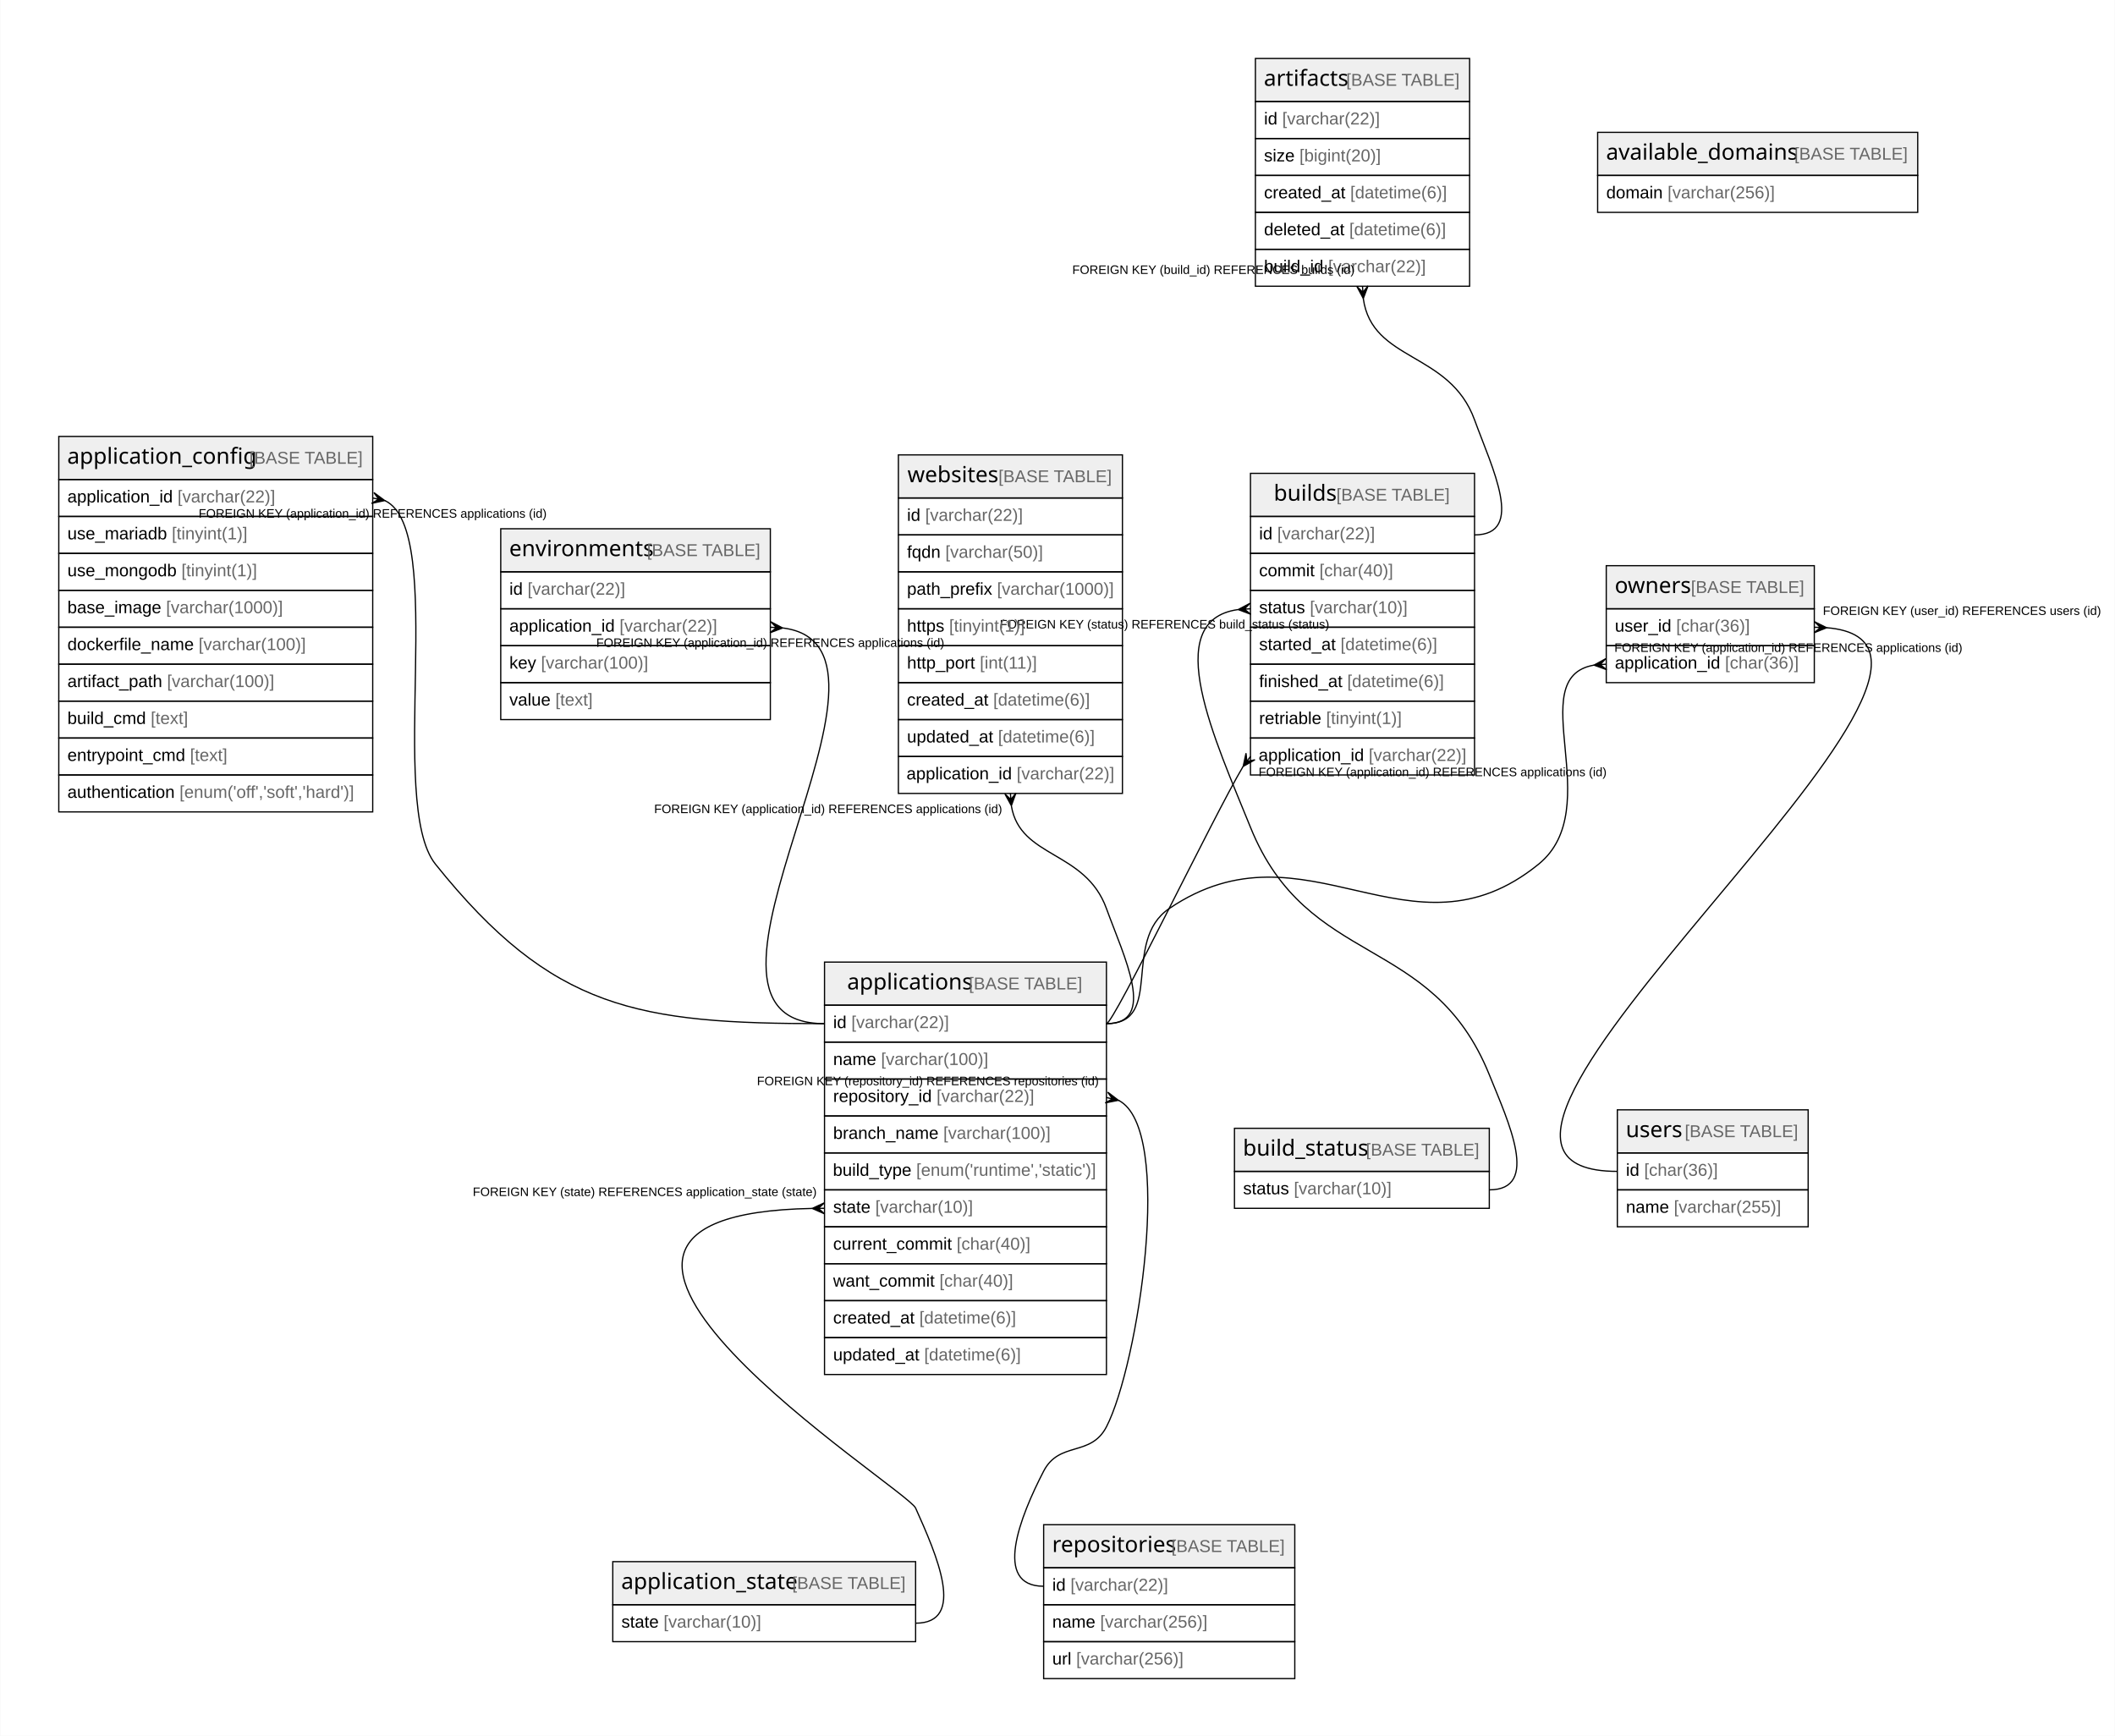
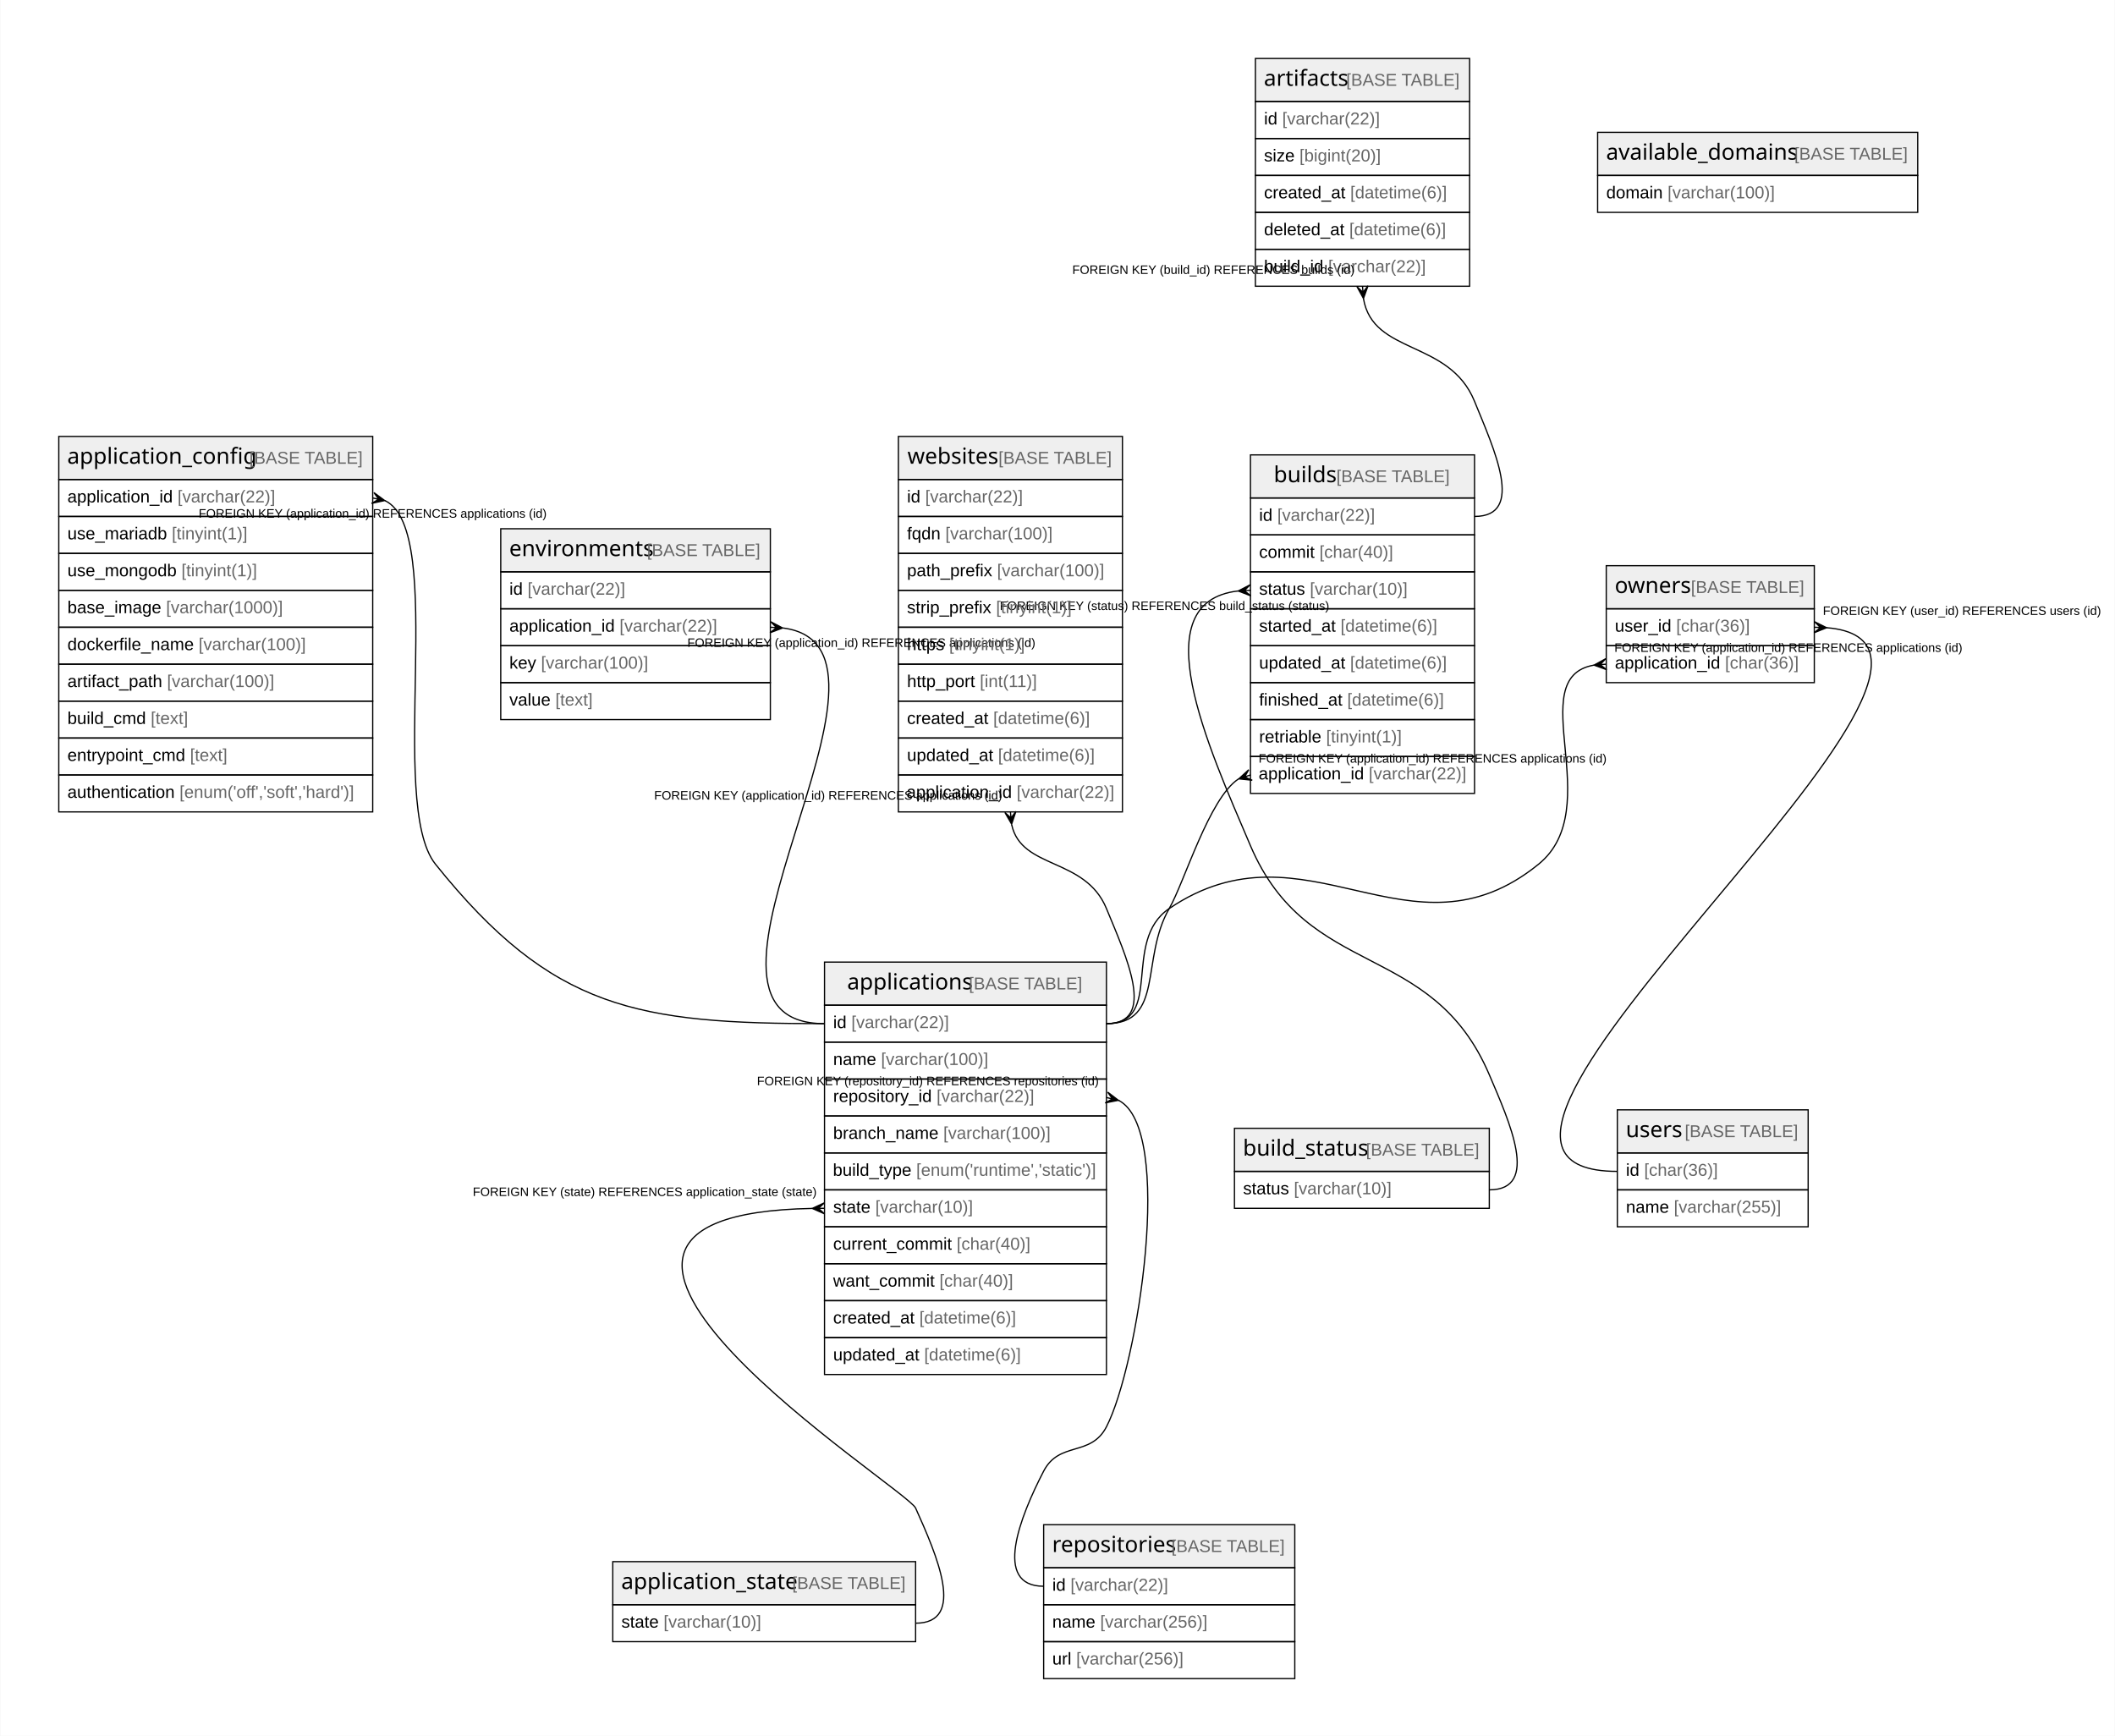
<svg xmlns="http://www.w3.org/2000/svg" width="1718pt" height="1410pt" viewBox="0.00 0.00 1717.50 1410.00">
  <g id="graph0" class="graph" transform="scale(1 1) rotate(0) translate(4 1406)">
    <polygon fill="#ffffff" stroke="transparent" points="-4,4 -4,-1406 1713.5,-1406 1713.5,4 -4,4" />
    <g id="node1" class="node">
      <polygon fill="#efefef" stroke="transparent" points="665.5,-589.5 665.5,-624.5 894.5,-624.5 894.5,-589.5 665.5,-589.5" />
      <polygon fill="none" stroke="#000000" points="665.5,-589.5 665.5,-624.5 894.5,-624.5 894.5,-589.5 665.5,-589.5" />
      <text text-anchor="start" x="683.862" y="-602.3" font-family="Arial Bold" font-size="18.00" fill="#000000">applications</text>
      <text text-anchor="start" x="778.884" y="-602.3" font-family="Arial" font-size="14.00" fill="#000000"> </text>
      <text text-anchor="start" x="782.775" y="-602.3" font-family="Arial" font-size="14.00" fill="#666666">[BASE TABLE]</text>
      <polygon fill="none" stroke="#000000" points="665.5,-559.5 665.5,-589.5 894.5,-589.5 894.5,-559.5 665.5,-559.5" />
      <text text-anchor="start" x="672.5" y="-570.9" font-family="Arial" font-size="14.00" fill="#000000">id </text>
      <text text-anchor="start" x="687.28" y="-570.9" font-family="Arial" font-size="14.00" fill="#666666">[varchar(22)]</text>
      <polygon fill="none" stroke="#000000" points="665.5,-529.5 665.5,-559.5 894.5,-559.5 894.5,-529.5 665.5,-529.5" />
      <text text-anchor="start" x="672.5" y="-540.9" font-family="Arial" font-size="14.00" fill="#000000">name </text>
      <text text-anchor="start" x="711.399" y="-540.9" font-family="Arial" font-size="14.00" fill="#666666">[varchar(100)]</text>
      <polygon fill="none" stroke="#000000" points="665.5,-499.5 665.5,-529.5 894.5,-529.5 894.5,-499.5 665.5,-499.5" />
      <text text-anchor="start" x="672.5" y="-510.9" font-family="Arial" font-size="14.00" fill="#000000">repository_id </text>
      <text text-anchor="start" x="756.511" y="-510.9" font-family="Arial" font-size="14.00" fill="#666666">[varchar(22)]</text>
      <polygon fill="none" stroke="#000000" points="665.5,-469.5 665.5,-499.5 894.5,-499.5 894.5,-469.5 665.5,-469.5" />
      <text text-anchor="start" x="672.5" y="-480.9" font-family="Arial" font-size="14.00" fill="#000000">branch_name </text>
      <text text-anchor="start" x="761.973" y="-480.9" font-family="Arial" font-size="14.00" fill="#666666">[varchar(100)]</text>
      <polygon fill="none" stroke="#000000" points="665.5,-439.5 665.5,-469.5 894.5,-469.5 894.5,-439.5 665.5,-439.5" />
      <text text-anchor="start" x="672.301" y="-450.9" font-family="Arial" font-size="14.00" fill="#000000">build_type </text>
      <text text-anchor="start" x="739.991" y="-450.9" font-family="Arial" font-size="14.00" fill="#666666">[enum('runtime','static')]</text>
      <polygon fill="none" stroke="#000000" points="665.5,-409.5 665.5,-439.5 894.5,-439.5 894.5,-409.5 665.5,-409.5" />
      <text text-anchor="start" x="672.5" y="-420.9" font-family="Arial" font-size="14.00" fill="#000000">state </text>
      <text text-anchor="start" x="706.737" y="-420.9" font-family="Arial" font-size="14.00" fill="#666666">[varchar(10)]</text>
      <polygon fill="none" stroke="#000000" points="665.5,-379.5 665.5,-409.5 894.5,-409.5 894.5,-379.5 665.5,-379.5" />
      <text text-anchor="start" x="672.5" y="-390.9" font-family="Arial" font-size="14.00" fill="#000000">current_commit </text>
      <text text-anchor="start" x="772.834" y="-390.9" font-family="Arial" font-size="14.00" fill="#666666">[char(40)]</text>
      <polygon fill="none" stroke="#000000" points="665.5,-349.5 665.5,-379.5 894.5,-379.5 894.5,-349.5 665.5,-349.5" />
      <text text-anchor="start" x="672.5" y="-360.9" font-family="Arial" font-size="14.00" fill="#000000">want_commit </text>
      <text text-anchor="start" x="758.837" y="-360.9" font-family="Arial" font-size="14.00" fill="#666666">[char(40)]</text>
      <polygon fill="none" stroke="#000000" points="665.5,-319.5 665.5,-349.5 894.5,-349.5 894.5,-319.5 665.5,-319.5" />
      <text text-anchor="start" x="672.5" y="-330.9" font-family="Arial" font-size="14.00" fill="#000000">created_at </text>
      <text text-anchor="start" x="742.528" y="-330.9" font-family="Arial" font-size="14.00" fill="#666666">[datetime(6)]</text>
      <polygon fill="none" stroke="#000000" points="665.5,-289.5 665.5,-319.5 894.5,-319.5 894.5,-289.5 665.5,-289.5" />
      <text text-anchor="start" x="672.5" y="-300.9" font-family="Arial" font-size="14.00" fill="#000000">updated_at </text>
      <text text-anchor="start" x="746.433" y="-300.9" font-family="Arial" font-size="14.00" fill="#666666">[datetime(6)]</text>
    </g>
    <g id="node3" class="node">
      <polygon fill="#efefef" stroke="transparent" points="493.5,-102.5 493.5,-137.5 739.5,-137.5 739.5,-102.5 493.5,-102.5" />
      <polygon fill="none" stroke="#000000" points="493.5,-102.5 493.5,-137.5 739.5,-137.5 739.5,-102.5 493.5,-102.5" />
      <text text-anchor="start" x="500.351" y="-115.3" font-family="Arial Bold" font-size="18.00" fill="#000000">application_state</text>
      <text text-anchor="start" x="635.396" y="-115.3" font-family="Arial" font-size="14.00" fill="#000000"> </text>
      <text text-anchor="start" x="639.286" y="-115.3" font-family="Arial" font-size="14.00" fill="#666666">[BASE TABLE]</text>
      <polygon fill="none" stroke="#000000" points="493.5,-72.5 493.5,-102.5 739.5,-102.5 739.5,-72.5 493.5,-72.5" />
      <text text-anchor="start" x="500.5" y="-83.9" font-family="Arial" font-size="14.00" fill="#000000">state </text>
      <text text-anchor="start" x="534.737" y="-83.9" font-family="Arial" font-size="14.00" fill="#666666">[varchar(10)]</text>
    </g>
    <g id="edge2" class="edge">
      <path fill="none" stroke="#000000" d="M655.394,-424.407C378.829,-419.204 732.274,-197.126 739.5,-181 756.492,-143.077 781.056,-87.5 739.5,-87.5" />
      <polygon fill="#000000" stroke="#000000" points="655.5,-424.408 665.459,-429 660.5,-424.454 665.5,-424.5 665.5,-424.5 665.5,-424.5 660.5,-424.454 665.541,-420 655.5,-424.408 655.5,-424.408" />
      <text text-anchor="start" x="379.761" y="-434.5" font-family="Arial" font-size="10.00" fill="#000000">FOREIGN KEY (state) REFERENCES application_state (state)</text>
    </g>
    <g id="node10" class="node">
      <polygon fill="#efefef" stroke="transparent" points="843.5,-132.5 843.5,-167.5 1047.5,-167.5 1047.5,-132.5 843.5,-132.5" />
      <polygon fill="none" stroke="#000000" points="843.5,-132.5 843.5,-167.5 1047.5,-167.5 1047.5,-132.5 843.5,-132.5" />
      <text text-anchor="start" x="850.37" y="-145.3" font-family="Arial Bold" font-size="18.00" fill="#000000">repositories</text>
      <text text-anchor="start" x="943.376" y="-145.3" font-family="Arial" font-size="14.00" fill="#000000"> </text>
      <text text-anchor="start" x="947.267" y="-145.3" font-family="Arial" font-size="14.00" fill="#666666">[BASE TABLE]</text>
      <polygon fill="none" stroke="#000000" points="843.5,-102.5 843.5,-132.5 1047.5,-132.5 1047.5,-102.5 843.5,-102.5" />
      <text text-anchor="start" x="850.5" y="-113.9" font-family="Arial" font-size="14.00" fill="#000000">id </text>
      <text text-anchor="start" x="865.28" y="-113.9" font-family="Arial" font-size="14.00" fill="#666666">[varchar(22)]</text>
      <polygon fill="none" stroke="#000000" points="843.5,-72.5 843.5,-102.5 1047.5,-102.5 1047.5,-72.5 843.5,-72.5" />
      <text text-anchor="start" x="850.5" y="-83.9" font-family="Arial" font-size="14.00" fill="#000000">name </text>
      <text text-anchor="start" x="889.399" y="-83.9" font-family="Arial" font-size="14.00" fill="#666666">[varchar(256)]</text>
      <polygon fill="none" stroke="#000000" points="843.5,-42.5 843.5,-72.5 1047.5,-72.5 1047.5,-42.5 843.5,-42.5" />
      <text text-anchor="start" x="850.5" y="-53.9" font-family="Arial" font-size="14.00" fill="#000000">url </text>
      <text text-anchor="start" x="869.94" y="-53.9" font-family="Arial" font-size="14.00" fill="#666666">[varchar(256)]</text>
    </g>
    <g id="edge1" class="edge">
      <path fill="none" stroke="#000000" d="M904.312,-512.222C950.075,-489.092 920.192,-296.584 894.5,-247 881.736,-222.366 856.264,-235.634 843.5,-211 824.382,-174.103 801.944,-117.5 843.5,-117.5" />
      <polygon fill="#000000" stroke="#000000" points="904.241,-512.239 893.482,-510.117 899.37,-513.369 894.5,-514.5 894.5,-514.5 894.5,-514.5 899.37,-513.369 895.518,-518.883 904.241,-512.239 904.241,-512.239" />
      <text text-anchor="start" x="610.611" y="-524.5" font-family="Arial" font-size="10.00" fill="#000000">FOREIGN KEY (repository_id) REFERENCES repositories (id)</text>
    </g>
    <g id="node2" class="node">
      <polygon fill="#efefef" stroke="transparent" points="43.5,-1016.5 43.5,-1051.5 298.5,-1051.5 298.5,-1016.5 43.5,-1016.5" />
      <polygon fill="none" stroke="#000000" points="43.5,-1016.5 43.5,-1051.5 298.5,-1051.5 298.5,-1016.5 43.5,-1016.5" />
      <text text-anchor="start" x="50.352" y="-1029.3" font-family="Arial Bold" font-size="18.00" fill="#000000">application_config</text>
      <text text-anchor="start" x="194.395" y="-1029.3" font-family="Arial" font-size="14.00" fill="#000000"> </text>
      <text text-anchor="start" x="198.285" y="-1029.3" font-family="Arial" font-size="14.00" fill="#666666">[BASE TABLE]</text>
      <polygon fill="none" stroke="#000000" points="43.5,-986.5 43.5,-1016.5 298.5,-1016.5 298.5,-986.5 43.5,-986.5" />
      <text text-anchor="start" x="50.5" y="-997.9" font-family="Arial" font-size="14.00" fill="#000000">application_id </text>
      <text text-anchor="start" x="139.968" y="-997.9" font-family="Arial" font-size="14.00" fill="#666666">[varchar(22)]</text>
      <polygon fill="none" stroke="#000000" points="43.5,-956.5 43.5,-986.5 298.5,-986.5 298.5,-956.5 43.5,-956.5" />
      <text text-anchor="start" x="50.5" y="-967.9" font-family="Arial" font-size="14.00" fill="#000000">use_mariadb </text>
      <text text-anchor="start" x="135.297" y="-967.9" font-family="Arial" font-size="14.00" fill="#666666">[tinyint(1)]</text>
      <polygon fill="none" stroke="#000000" points="43.5,-926.5 43.5,-956.5 298.5,-956.5 298.5,-926.5 43.5,-926.5" />
      <text text-anchor="start" x="50.5" y="-937.9" font-family="Arial" font-size="14.00" fill="#000000">use_mongodb </text>
      <text text-anchor="start" x="143.095" y="-937.9" font-family="Arial" font-size="14.00" fill="#666666">[tinyint(1)]</text>
      <polygon fill="none" stroke="#000000" points="43.5,-896.5 43.5,-926.5 298.5,-926.5 298.5,-896.5 43.5,-896.5" />
      <text text-anchor="start" x="50.5" y="-907.9" font-family="Arial" font-size="14.00" fill="#000000">base_image </text>
      <text text-anchor="start" x="130.636" y="-907.9" font-family="Arial" font-size="14.00" fill="#666666">[varchar(1000)]</text>
      <polygon fill="none" stroke="#000000" points="43.5,-866.5 43.5,-896.5 298.5,-896.5 298.5,-866.5 43.5,-866.5" />
      <text text-anchor="start" x="50.5" y="-877.9" font-family="Arial" font-size="14.00" fill="#000000">dockerfile_name </text>
      <text text-anchor="start" x="157.076" y="-877.9" font-family="Arial" font-size="14.00" fill="#666666">[varchar(100)]</text>
      <polygon fill="none" stroke="#000000" points="43.5,-836.5 43.5,-866.5 298.5,-866.5 298.5,-836.5 43.5,-836.5" />
      <text text-anchor="start" x="50.5" y="-847.9" font-family="Arial" font-size="14.00" fill="#000000">artifact_path </text>
      <text text-anchor="start" x="131.416" y="-847.9" font-family="Arial" font-size="14.00" fill="#666666">[varchar(100)]</text>
      <polygon fill="none" stroke="#000000" points="43.5,-806.5 43.5,-836.5 298.5,-836.5 298.5,-806.5 43.5,-806.5" />
      <text text-anchor="start" x="50.5" y="-817.9" font-family="Arial" font-size="14.00" fill="#000000">build_cmd </text>
      <text text-anchor="start" x="118.177" y="-817.9" font-family="Arial" font-size="14.00" fill="#666666">[text]</text>
      <polygon fill="none" stroke="#000000" points="43.5,-776.5 43.5,-806.5 298.5,-806.5 298.5,-776.5 43.5,-776.5" />
      <text text-anchor="start" x="50.5" y="-787.9" font-family="Arial" font-size="14.00" fill="#000000">entrypoint_cmd </text>
      <text text-anchor="start" x="150.078" y="-787.9" font-family="Arial" font-size="14.00" fill="#666666">[text]</text>
      <polygon fill="none" stroke="#000000" points="43.5,-746.5 43.5,-776.5 298.5,-776.5 298.5,-746.5 43.5,-746.5" />
      <text text-anchor="start" x="50.5" y="-757.9" font-family="Arial" font-size="14.00" fill="#000000">authentication </text>
      <text text-anchor="start" x="141.536" y="-757.9" font-family="Arial" font-size="14.00" fill="#666666">[enum('off','soft','hard')]</text>
    </g>
    <g id="edge3" class="edge">
      <path fill="none" stroke="#000000" d="M308.419,-999.372C359.527,-975.261 309.836,-753.47 349.5,-704 444.444,-585.582 513.72,-574.5 665.5,-574.5" />
      <polygon fill="#000000" stroke="#000000" points="308.277,-999.402 297.556,-997.1 303.389,-1000.451 298.5,-1001.5 298.5,-1001.5 298.5,-1001.5 303.389,-1000.451 299.444,-1005.9 308.277,-999.402 308.277,-999.402" />
      <text text-anchor="start" x="157.102" y="-985.5" font-family="Arial" font-size="10.00" fill="#000000">FOREIGN KEY (application_id) REFERENCES applications (id)</text>
    </g>
    <g id="node4" class="node">
      <polygon fill="#efefef" stroke="transparent" points="1015.5,-1323.5 1015.5,-1358.5 1189.5,-1358.5 1189.5,-1323.5 1015.5,-1323.5" />
      <polygon fill="none" stroke="#000000" points="1015.5,-1323.5 1015.5,-1358.5 1189.5,-1358.5 1189.5,-1323.5 1015.5,-1323.5" />
      <text text-anchor="start" x="1022.37" y="-1336.3" font-family="Arial Bold" font-size="18.00" fill="#000000">artifacts</text>
      <text text-anchor="start" x="1085.376" y="-1336.3" font-family="Arial" font-size="14.00" fill="#000000"> </text>
      <text text-anchor="start" x="1089.266" y="-1336.3" font-family="Arial" font-size="14.00" fill="#666666">[BASE TABLE]</text>
      <polygon fill="none" stroke="#000000" points="1015.5,-1293.5 1015.5,-1323.5 1189.5,-1323.5 1189.5,-1293.5 1015.5,-1293.5" />
      <text text-anchor="start" x="1022.5" y="-1304.9" font-family="Arial" font-size="14.00" fill="#000000">id </text>
      <text text-anchor="start" x="1037.28" y="-1304.9" font-family="Arial" font-size="14.00" fill="#666666">[varchar(22)]</text>
      <polygon fill="none" stroke="#000000" points="1015.5,-1263.5 1015.5,-1293.5 1189.5,-1293.5 1189.5,-1263.5 1015.5,-1263.5" />
      <text text-anchor="start" x="1022.5" y="-1274.9" font-family="Arial" font-size="14.00" fill="#000000">size </text>
      <text text-anchor="start" x="1051.28" y="-1274.9" font-family="Arial" font-size="14.00" fill="#666666">[bigint(20)]</text>
      <polygon fill="none" stroke="#000000" points="1015.5,-1233.5 1015.5,-1263.5 1189.5,-1263.5 1189.5,-1233.5 1015.5,-1233.5" />
      <text text-anchor="start" x="1022.5" y="-1244.9" font-family="Arial" font-size="14.00" fill="#000000">created_at </text>
      <text text-anchor="start" x="1092.528" y="-1244.9" font-family="Arial" font-size="14.00" fill="#666666">[datetime(6)]</text>
      <polygon fill="none" stroke="#000000" points="1015.5,-1203.5 1015.5,-1233.5 1189.5,-1233.5 1189.5,-1203.5 1015.5,-1203.5" />
      <text text-anchor="start" x="1022.5" y="-1214.9" font-family="Arial" font-size="14.00" fill="#000000">deleted_at </text>
      <text text-anchor="start" x="1091.757" y="-1214.9" font-family="Arial" font-size="14.00" fill="#666666">[datetime(6)]</text>
      <polygon fill="none" stroke="#000000" points="1015.5,-1173.5 1015.5,-1203.5 1189.5,-1203.5 1189.5,-1173.5 1015.5,-1173.5" />
      <text text-anchor="start" x="1022.5" y="-1184.9" font-family="Arial" font-size="14.00" fill="#000000">build_id </text>
      <text text-anchor="start" x="1074.623" y="-1184.9" font-family="Arial" font-size="14.00" fill="#666666">[varchar(22)]</text>
    </g>
    <g id="node6" class="node">
-       <polygon fill="#efefef" stroke="transparent" points="1011.5,-986.5 1011.5,-1021.5 1193.5,-1021.5 1193.5,-986.5 1011.5,-986.5" />
-       <polygon fill="none" stroke="#000000" points="1011.5,-986.5 1011.5,-1021.5 1193.5,-1021.5 1193.5,-986.5 1011.5,-986.5" />
-       <text text-anchor="start" x="1030.37" y="-999.3" font-family="Arial Bold" font-size="18.00" fill="#000000">builds</text>
-       <text text-anchor="start" x="1077.377" y="-999.3" font-family="Arial" font-size="14.00" fill="#000000"> </text>
-       <text text-anchor="start" x="1081.267" y="-999.3" font-family="Arial" font-size="14.00" fill="#666666">[BASE TABLE]</text>
-       <polygon fill="none" stroke="#000000" points="1011.5,-956.5 1011.5,-986.5 1193.5,-986.5 1193.5,-956.5 1011.5,-956.5" />
-       <text text-anchor="start" x="1018.5" y="-967.9" font-family="Arial" font-size="14.00" fill="#000000">id </text>
-       <text text-anchor="start" x="1033.28" y="-967.9" font-family="Arial" font-size="14.00" fill="#666666">[varchar(22)]</text>
-       <polygon fill="none" stroke="#000000" points="1011.5,-926.5 1011.5,-956.5 1193.5,-956.5 1193.5,-926.5 1011.5,-926.5" />
-       <text text-anchor="start" x="1018.5" y="-937.9" font-family="Arial" font-size="14.00" fill="#000000">commit </text>
-       <text text-anchor="start" x="1067.492" y="-937.9" font-family="Arial" font-size="14.00" fill="#666666">[char(40)]</text>
-       <polygon fill="none" stroke="#000000" points="1011.5,-896.5 1011.5,-926.5 1193.5,-926.5 1193.5,-896.5 1011.5,-896.5" />
-       <text text-anchor="start" x="1018.5" y="-907.9" font-family="Arial" font-size="14.00" fill="#000000">status </text>
-       <text text-anchor="start" x="1059.737" y="-907.9" font-family="Arial" font-size="14.00" fill="#666666">[varchar(10)]</text>
-       <polygon fill="none" stroke="#000000" points="1011.5,-866.5 1011.5,-896.5 1193.5,-896.5 1193.5,-866.5 1011.5,-866.5" />
-       <text text-anchor="start" x="1018.5" y="-877.9" font-family="Arial" font-size="14.00" fill="#000000">started_at </text>
-       <text text-anchor="start" x="1084.636" y="-877.9" font-family="Arial" font-size="14.00" fill="#666666">[datetime(6)]</text>
-       <polygon fill="none" stroke="#000000" points="1011.5,-836.5 1011.5,-866.5 1193.5,-866.5 1193.5,-836.5 1011.5,-836.5" />
-       <text text-anchor="start" x="1018.5" y="-847.9" font-family="Arial" font-size="14.00" fill="#000000">finished_at </text>
-       <text text-anchor="start" x="1090.081" y="-847.9" font-family="Arial" font-size="14.00" fill="#666666">[datetime(6)]</text>
-       <polygon fill="none" stroke="#000000" points="1011.5,-806.5 1011.5,-836.5 1193.5,-836.5 1193.5,-806.5 1011.5,-806.5" />
-       <text text-anchor="start" x="1018.5" y="-817.9" font-family="Arial" font-size="14.00" fill="#000000">retriable </text>
-       <text text-anchor="start" x="1072.946" y="-817.9" font-family="Arial" font-size="14.00" fill="#666666">[tinyint(1)]</text>
-       <polygon fill="none" stroke="#000000" points="1011.5,-776.5 1011.5,-806.5 1193.5,-806.5 1193.5,-776.5 1011.5,-776.5" />
-       <text text-anchor="start" x="1018.097" y="-787.9" font-family="Arial" font-size="14.00" fill="#000000">application_id </text>
-       <text text-anchor="start" x="1107.566" y="-787.9" font-family="Arial" font-size="14.00" fill="#666666">[varchar(22)]</text>
+       <polygon fill="#efefef" stroke="transparent" points="1011.5,-1001.5 1011.5,-1036.5 1193.5,-1036.5 1193.5,-1001.5 1011.5,-1001.5" />
+       <polygon fill="none" stroke="#000000" points="1011.5,-1001.5 1011.5,-1036.5 1193.5,-1036.5 1193.5,-1001.5 1011.5,-1001.5" />
+       <text text-anchor="start" x="1030.37" y="-1014.3" font-family="Arial Bold" font-size="18.00" fill="#000000">builds</text>
+       <text text-anchor="start" x="1077.377" y="-1014.3" font-family="Arial" font-size="14.00" fill="#000000"> </text>
+       <text text-anchor="start" x="1081.267" y="-1014.3" font-family="Arial" font-size="14.00" fill="#666666">[BASE TABLE]</text>
+       <polygon fill="none" stroke="#000000" points="1011.5,-971.5 1011.5,-1001.5 1193.5,-1001.5 1193.5,-971.5 1011.5,-971.5" />
+       <text text-anchor="start" x="1018.5" y="-982.9" font-family="Arial" font-size="14.00" fill="#000000">id </text>
+       <text text-anchor="start" x="1033.28" y="-982.9" font-family="Arial" font-size="14.00" fill="#666666">[varchar(22)]</text>
+       <polygon fill="none" stroke="#000000" points="1011.5,-941.5 1011.5,-971.5 1193.5,-971.5 1193.5,-941.5 1011.5,-941.5" />
+       <text text-anchor="start" x="1018.5" y="-952.9" font-family="Arial" font-size="14.00" fill="#000000">commit </text>
+       <text text-anchor="start" x="1067.492" y="-952.9" font-family="Arial" font-size="14.00" fill="#666666">[char(40)]</text>
+       <polygon fill="none" stroke="#000000" points="1011.5,-911.5 1011.5,-941.5 1193.5,-941.5 1193.5,-911.5 1011.5,-911.5" />
+       <text text-anchor="start" x="1018.5" y="-922.9" font-family="Arial" font-size="14.00" fill="#000000">status </text>
+       <text text-anchor="start" x="1059.737" y="-922.9" font-family="Arial" font-size="14.00" fill="#666666">[varchar(10)]</text>
+       <polygon fill="none" stroke="#000000" points="1011.5,-881.5 1011.5,-911.5 1193.5,-911.5 1193.5,-881.5 1011.5,-881.5" />
+       <text text-anchor="start" x="1018.5" y="-892.9" font-family="Arial" font-size="14.00" fill="#000000">started_at </text>
+       <text text-anchor="start" x="1084.636" y="-892.9" font-family="Arial" font-size="14.00" fill="#666666">[datetime(6)]</text>
+       <polygon fill="none" stroke="#000000" points="1011.5,-851.5 1011.5,-881.5 1193.5,-881.5 1193.5,-851.5 1011.5,-851.5" />
+       <text text-anchor="start" x="1018.5" y="-862.9" font-family="Arial" font-size="14.00" fill="#000000">updated_at </text>
+       <text text-anchor="start" x="1092.433" y="-862.9" font-family="Arial" font-size="14.00" fill="#666666">[datetime(6)]</text>
+       <polygon fill="none" stroke="#000000" points="1011.5,-821.5 1011.5,-851.5 1193.5,-851.5 1193.5,-821.5 1011.5,-821.5" />
+       <text text-anchor="start" x="1018.5" y="-832.9" font-family="Arial" font-size="14.00" fill="#000000">finished_at </text>
+       <text text-anchor="start" x="1090.081" y="-832.9" font-family="Arial" font-size="14.00" fill="#666666">[datetime(6)]</text>
+       <polygon fill="none" stroke="#000000" points="1011.5,-791.5 1011.5,-821.5 1193.5,-821.5 1193.5,-791.5 1011.5,-791.5" />
+       <text text-anchor="start" x="1018.5" y="-802.9" font-family="Arial" font-size="14.00" fill="#000000">retriable </text>
+       <text text-anchor="start" x="1072.946" y="-802.9" font-family="Arial" font-size="14.00" fill="#666666">[tinyint(1)]</text>
+       <polygon fill="none" stroke="#000000" points="1011.5,-761.5 1011.5,-791.5 1193.5,-791.5 1193.5,-761.5 1011.5,-761.5" />
+       <text text-anchor="start" x="1018.097" y="-772.9" font-family="Arial" font-size="14.00" fill="#000000">application_id </text>
+       <text text-anchor="start" x="1107.566" y="-772.9" font-family="Arial" font-size="14.00" fill="#666666">[varchar(22)]</text>
    </g>
    <g id="edge4" class="edge">
-       <path fill="none" stroke="#000000" d="M1103.147,-1163.515C1110.217,-1111.868 1173.2,-1120.794 1193.5,-1065 1207.708,-1025.949 1235.056,-971.5 1193.5,-971.5" />
-       <polygon fill="#000000" stroke="#000000" points="1103.147,-1163.521 1098.009,-1173.209 1102.823,-1168.511 1102.5,-1173.5 1102.5,-1173.5 1102.5,-1173.5 1102.823,-1168.511 1106.991,-1173.791 1103.147,-1163.521 1103.147,-1163.521" />
+       <path fill="none" stroke="#000000" d="M1103.282,-1163.484C1110.962,-1117.507 1173.037,-1130.365 1193.5,-1080 1209.142,-1041.501 1235.056,-986.5 1193.5,-986.5" />
+       <polygon fill="#000000" stroke="#000000" points="1103.279,-1163.53 1098.014,-1173.15 1102.889,-1168.515 1102.5,-1173.5 1102.5,-1173.5 1102.5,-1173.5 1102.889,-1168.515 1106.986,-1173.85 1103.279,-1163.53 1103.279,-1163.53" />
      <text text-anchor="start" x="866.777" y="-1183.5" font-family="Arial" font-size="10.00" fill="#000000">FOREIGN KEY (build_id) REFERENCES builds (id)</text>
    </g>
    <g id="node5" class="node">
      <polygon fill="#efefef" stroke="transparent" points="1293.5,-1263.5 1293.5,-1298.5 1553.5,-1298.5 1553.5,-1263.5 1293.5,-1263.5" />
      <polygon fill="none" stroke="#000000" points="1293.5,-1263.5 1293.5,-1298.5 1553.5,-1298.5 1553.5,-1263.5 1293.5,-1263.5" />
      <text text-anchor="start" x="1300.358" y="-1276.3" font-family="Arial Bold" font-size="18.00" fill="#000000">available_domains</text>
      <text text-anchor="start" x="1449.389" y="-1276.3" font-family="Arial" font-size="14.00" fill="#000000"> </text>
      <text text-anchor="start" x="1453.279" y="-1276.3" font-family="Arial" font-size="14.00" fill="#666666">[BASE TABLE]</text>
      <polygon fill="none" stroke="#000000" points="1293.5,-1233.5 1293.5,-1263.5 1553.5,-1263.5 1553.5,-1233.5 1293.5,-1233.5" />
      <text text-anchor="start" x="1300.5" y="-1244.9" font-family="Arial" font-size="14.00" fill="#000000">domain </text>
-       <text text-anchor="start" x="1350.288" y="-1244.9" font-family="Arial" font-size="14.00" fill="#666666">[varchar(256)]</text>
+       <text text-anchor="start" x="1350.288" y="-1244.9" font-family="Arial" font-size="14.00" fill="#666666">[varchar(100)]</text>
    </g>
    <g id="edge5" class="edge">
-       <path fill="none" stroke="#000000" d="M1005.429,-783.258C981.765,-743.621 900.546,-574.5 894.5,-574.5" />
-       <polygon fill="#000000" stroke="#000000" points="1005.569,-783.448 1007.877,-794.169 1008.535,-787.474 1011.5,-791.5 1011.5,-791.5 1011.5,-791.5 1008.535,-787.474 1015.123,-788.831 1005.569,-783.448 1005.569,-783.448" />
-       <text text-anchor="start" x="1018.102" y="-775.5" font-family="Arial" font-size="10.00" fill="#000000">FOREIGN KEY (application_id) REFERENCES applications (id)</text>
+       <path fill="none" stroke="#000000" d="M1001.773,-773.268C977.859,-757.619 957.943,-689.585 945.5,-668 921.86,-626.99 941.835,-574.5 894.5,-574.5" />
+       <polygon fill="#000000" stroke="#000000" points="1002.01,-773.347 1010.081,-780.77 1006.755,-774.923 1011.5,-776.5 1011.5,-776.5 1011.5,-776.5 1006.755,-774.923 1012.919,-772.23 1002.01,-773.347 1002.01,-773.347" />
+       <text text-anchor="start" x="1018.102" y="-786.5" font-family="Arial" font-size="10.00" fill="#000000">FOREIGN KEY (application_id) REFERENCES applications (id)</text>
    </g>
    <g id="node7" class="node">
      <polygon fill="#efefef" stroke="transparent" points="998.5,-454.5 998.5,-489.5 1205.5,-489.5 1205.5,-454.5 998.5,-454.5" />
      <polygon fill="none" stroke="#000000" points="998.5,-454.5 998.5,-489.5 1205.5,-489.5 1205.5,-454.5 998.5,-454.5" />
      <text text-anchor="start" x="1005.358" y="-467.3" font-family="Arial Bold" font-size="18.00" fill="#000000">build_status</text>
      <text text-anchor="start" x="1101.388" y="-467.3" font-family="Arial" font-size="14.00" fill="#000000"> </text>
      <text text-anchor="start" x="1105.279" y="-467.3" font-family="Arial" font-size="14.00" fill="#666666">[BASE TABLE]</text>
      <polygon fill="none" stroke="#000000" points="998.5,-424.5 998.5,-454.5 1205.5,-454.5 1205.5,-424.5 998.5,-424.5" />
      <text text-anchor="start" x="1005.5" y="-435.9" font-family="Arial" font-size="14.00" fill="#000000">status </text>
      <text text-anchor="start" x="1046.737" y="-435.9" font-family="Arial" font-size="14.00" fill="#666666">[varchar(10)]</text>
    </g>
    <g id="edge6" class="edge">
-       <path fill="none" stroke="#000000" d="M1001.236,-910.826C937.194,-901.786 983.342,-803.72 1011.5,-734 1057.994,-618.878 1159.006,-648.122 1205.5,-533 1221.062,-494.468 1247.056,-439.5 1205.5,-439.5" />
-       <polygon fill="#000000" stroke="#000000" points="1001.521,-910.845 1011.205,-915.99 1006.511,-911.172 1011.5,-911.5 1011.5,-911.5 1011.5,-911.5 1006.511,-911.172 1011.795,-907.01 1001.521,-910.845 1001.521,-910.845" />
-       <text text-anchor="start" x="807.848" y="-895.5" font-family="Arial" font-size="10.00" fill="#000000">FOREIGN KEY (status) REFERENCES build_status (status)</text>
+       <path fill="none" stroke="#000000" d="M1001.361,-925.948C923.625,-916.974 976.727,-800.513 1011.5,-719 1058.37,-609.131 1158.63,-642.869 1205.5,-533 1221.806,-494.777 1247.056,-439.5 1205.5,-439.5" />
+       <polygon fill="#000000" stroke="#000000" points="1001.515,-925.956 1011.255,-930.993 1006.507,-926.228 1011.5,-926.5 1011.5,-926.5 1011.5,-926.5 1006.507,-926.228 1011.745,-922.007 1001.515,-925.956 1001.515,-925.956" />
+       <text text-anchor="start" x="807.848" y="-910.5" font-family="Arial" font-size="10.00" fill="#000000">FOREIGN KEY (status) REFERENCES build_status (status)</text>
    </g>
    <g id="node8" class="node">
      <polygon fill="#efefef" stroke="transparent" points="402.5,-941.5 402.5,-976.5 621.5,-976.5 621.5,-941.5 402.5,-941.5" />
      <polygon fill="none" stroke="#000000" points="402.5,-941.5 402.5,-976.5 621.5,-976.5 621.5,-941.5 402.5,-941.5" />
      <text text-anchor="start" x="409.364" y="-954.3" font-family="Arial Bold" font-size="18.00" fill="#000000">environments</text>
      <text text-anchor="start" x="517.382" y="-954.3" font-family="Arial" font-size="14.00" fill="#000000"> </text>
      <text text-anchor="start" x="521.273" y="-954.3" font-family="Arial" font-size="14.00" fill="#666666">[BASE TABLE]</text>
      <polygon fill="none" stroke="#000000" points="402.5,-911.5 402.5,-941.5 621.5,-941.5 621.5,-911.5 402.5,-911.5" />
      <text text-anchor="start" x="409.5" y="-922.9" font-family="Arial" font-size="14.00" fill="#000000">id </text>
      <text text-anchor="start" x="424.28" y="-922.9" font-family="Arial" font-size="14.00" fill="#666666">[varchar(22)]</text>
      <polygon fill="none" stroke="#000000" points="402.5,-881.5 402.5,-911.5 621.5,-911.5 621.5,-881.5 402.5,-881.5" />
      <text text-anchor="start" x="409.5" y="-892.9" font-family="Arial" font-size="14.00" fill="#000000">application_id </text>
      <text text-anchor="start" x="498.968" y="-892.9" font-family="Arial" font-size="14.00" fill="#666666">[varchar(22)]</text>
      <polygon fill="none" stroke="#000000" points="402.5,-851.5 402.5,-881.5 621.5,-881.5 621.5,-851.5 402.5,-851.5" />
      <text text-anchor="start" x="409.5" y="-862.9" font-family="Arial" font-size="14.00" fill="#000000">key </text>
      <text text-anchor="start" x="435.173" y="-862.9" font-family="Arial" font-size="14.00" fill="#666666">[varchar(100)]</text>
      <polygon fill="none" stroke="#000000" points="402.5,-821.5 402.5,-851.5 621.5,-851.5 621.5,-821.5 402.5,-821.5" />
      <text text-anchor="start" x="409.5" y="-832.9" font-family="Arial" font-size="14.00" fill="#000000">value </text>
      <text text-anchor="start" x="446.845" y="-832.9" font-family="Arial" font-size="14.00" fill="#666666">[text]</text>
    </g>
    <g id="edge7" class="edge">
      <path fill="none" stroke="#000000" d="M631.762,-895.888C753.757,-880.356 524.726,-574.5 665.5,-574.5" />
      <polygon fill="#000000" stroke="#000000" points="631.482,-895.904 621.232,-892.008 626.491,-896.202 621.5,-896.5 621.5,-896.5 621.5,-896.5 626.491,-896.202 621.768,-900.992 631.482,-895.904 631.482,-895.904" />
-       <text text-anchor="start" x="480.102" y="-880.5" font-family="Arial" font-size="10.00" fill="#000000">FOREIGN KEY (application_id) REFERENCES applications (id)</text>
+       <text text-anchor="start" x="554.102" y="-880.5" font-family="Arial" font-size="10.00" fill="#000000">FOREIGN KEY (application_id) REFERENCES applications (id)</text>
    </g>
    <g id="node9" class="node">
      <polygon fill="#efefef" stroke="transparent" points="1300.5,-911.5 1300.5,-946.5 1469.5,-946.5 1469.5,-911.5 1300.5,-911.5" />
      <polygon fill="none" stroke="#000000" points="1300.5,-911.5 1300.5,-946.5 1469.5,-946.5 1469.5,-911.5 1300.5,-911.5" />
      <text text-anchor="start" x="1307.371" y="-924.3" font-family="Arial Bold" font-size="18.00" fill="#000000">owners</text>
      <text text-anchor="start" x="1365.376" y="-924.3" font-family="Arial" font-size="14.00" fill="#000000"> </text>
      <text text-anchor="start" x="1369.266" y="-924.3" font-family="Arial" font-size="14.00" fill="#666666">[BASE TABLE]</text>
      <polygon fill="none" stroke="#000000" points="1300.5,-881.5 1300.5,-911.5 1469.5,-911.5 1469.5,-881.5 1300.5,-881.5" />
      <text text-anchor="start" x="1307.5" y="-892.9" font-family="Arial" font-size="14.00" fill="#000000">user_id </text>
      <text text-anchor="start" x="1357.288" y="-892.9" font-family="Arial" font-size="14.00" fill="#666666">[char(36)]</text>
      <polygon fill="none" stroke="#000000" points="1300.5,-851.5 1300.5,-881.5 1469.5,-881.5 1469.5,-851.5 1300.5,-851.5" />
      <text text-anchor="start" x="1307.5" y="-862.9" font-family="Arial" font-size="14.00" fill="#000000">application_id </text>
      <text text-anchor="start" x="1396.968" y="-862.9" font-family="Arial" font-size="14.00" fill="#666666">[char(36)]</text>
    </g>
    <g id="edge8" class="edge">
      <path fill="none" stroke="#000000" d="M1290.417,-865.702C1231.776,-855.482 1301.804,-749.711 1245.5,-704 1141.243,-619.358 1056.679,-743.319 945.5,-668 906.311,-641.451 941.835,-574.5 894.5,-574.5" />
      <polygon fill="#000000" stroke="#000000" points="1290.531,-865.711 1300.145,-870.986 1295.516,-866.106 1300.5,-866.5 1300.5,-866.5 1300.5,-866.5 1295.516,-866.106 1300.855,-862.014 1290.531,-865.711 1290.531,-865.711" />
      <text text-anchor="start" x="1307.102" y="-876.5" font-family="Arial" font-size="10.00" fill="#000000">FOREIGN KEY (application_id) REFERENCES applications (id)</text>
    </g>
    <g id="node11" class="node">
      <polygon fill="#efefef" stroke="transparent" points="1309.5,-469.5 1309.5,-504.5 1464.5,-504.5 1464.5,-469.5 1309.5,-469.5" />
      <polygon fill="none" stroke="#000000" points="1309.5,-469.5 1309.5,-504.5 1464.5,-504.5 1464.5,-469.5 1309.5,-469.5" />
      <text text-anchor="start" x="1316.371" y="-482.3" font-family="Arial Bold" font-size="18.00" fill="#000000">users</text>
      <text text-anchor="start" x="1360.375" y="-482.3" font-family="Arial" font-size="14.00" fill="#000000"> </text>
      <text text-anchor="start" x="1364.266" y="-482.3" font-family="Arial" font-size="14.00" fill="#666666">[BASE TABLE]</text>
      <polygon fill="none" stroke="#000000" points="1309.5,-439.5 1309.5,-469.5 1464.5,-469.5 1464.5,-439.5 1309.5,-439.5" />
      <text text-anchor="start" x="1316.5" y="-450.9" font-family="Arial" font-size="14.00" fill="#000000">id </text>
      <text text-anchor="start" x="1331.28" y="-450.9" font-family="Arial" font-size="14.00" fill="#666666">[char(36)]</text>
      <polygon fill="none" stroke="#000000" points="1309.5,-409.5 1309.5,-439.5 1464.5,-439.5 1464.5,-409.5 1309.5,-409.5" />
      <text text-anchor="start" x="1316.5" y="-420.9" font-family="Arial" font-size="14.00" fill="#000000">name </text>
      <text text-anchor="start" x="1355.399" y="-420.9" font-family="Arial" font-size="14.00" fill="#666666">[varchar(255)]</text>
    </g>
    <g id="edge9" class="edge">
      <path fill="none" stroke="#000000" d="M1479.53,-896.117C1658.899,-881.522 1104.151,-454.5 1309.5,-454.5" />
      <polygon fill="#000000" stroke="#000000" points="1479.493,-896.119 1469.328,-892.003 1474.496,-896.309 1469.5,-896.5 1469.5,-896.5 1469.5,-896.5 1474.496,-896.309 1469.672,-900.997 1479.493,-896.119 1479.493,-896.119" />
      <text text-anchor="start" x="1476.445" y="-906.5" font-family="Arial" font-size="10.00" fill="#000000">FOREIGN KEY (user_id) REFERENCES users (id)</text>
    </g>
    <g id="node12" class="node">
-       <polygon fill="#efefef" stroke="transparent" points="725.5,-1001.5 725.5,-1036.5 907.5,-1036.5 907.5,-1001.5 725.5,-1001.5" />
-       <polygon fill="none" stroke="#000000" points="725.5,-1001.5 725.5,-1036.5 907.5,-1036.5 907.5,-1001.5 725.5,-1001.5" />
-       <text text-anchor="start" x="732.869" y="-1014.3" font-family="Arial Bold" font-size="18.00" fill="#000000">websites</text>
-       <text text-anchor="start" x="802.878" y="-1014.3" font-family="Arial" font-size="14.00" fill="#000000"> </text>
-       <text text-anchor="start" x="806.768" y="-1014.3" font-family="Arial" font-size="14.00" fill="#666666">[BASE TABLE]</text>
-       <polygon fill="none" stroke="#000000" points="725.5,-971.5 725.5,-1001.5 907.5,-1001.5 907.5,-971.5 725.5,-971.5" />
-       <text text-anchor="start" x="732.5" y="-982.9" font-family="Arial" font-size="14.00" fill="#000000">id </text>
-       <text text-anchor="start" x="747.28" y="-982.9" font-family="Arial" font-size="14.00" fill="#666666">[varchar(22)]</text>
-       <polygon fill="none" stroke="#000000" points="725.5,-941.5 725.5,-971.5 907.5,-971.5 907.5,-941.5 725.5,-941.5" />
-       <text text-anchor="start" x="732.5" y="-952.9" font-family="Arial" font-size="14.00" fill="#000000">fqdn </text>
-       <text text-anchor="start" x="763.629" y="-952.9" font-family="Arial" font-size="14.00" fill="#666666">[varchar(50)]</text>
-       <polygon fill="none" stroke="#000000" points="725.5,-911.5 725.5,-941.5 907.5,-941.5 907.5,-911.5 725.5,-911.5" />
-       <text text-anchor="start" x="732.482" y="-922.9" font-family="Arial" font-size="14.00" fill="#000000">path_prefix </text>
-       <text text-anchor="start" x="805.616" y="-922.9" font-family="Arial" font-size="14.00" fill="#666666">[varchar(1000)]</text>
-       <polygon fill="none" stroke="#000000" points="725.5,-881.5 725.5,-911.5 907.5,-911.5 907.5,-881.5 725.5,-881.5" />
-       <text text-anchor="start" x="732.5" y="-892.9" font-family="Arial" font-size="14.00" fill="#000000">https </text>
-       <text text-anchor="start" x="766.737" y="-892.9" font-family="Arial" font-size="14.00" fill="#666666">[tinyint(1)]</text>
-       <polygon fill="none" stroke="#000000" points="725.5,-851.5 725.5,-881.5 907.5,-881.5 907.5,-851.5 725.5,-851.5" />
-       <text text-anchor="start" x="732.5" y="-862.9" font-family="Arial" font-size="14.00" fill="#000000">http_port </text>
-       <text text-anchor="start" x="791.636" y="-862.9" font-family="Arial" font-size="14.00" fill="#666666">[int(11)]</text>
-       <polygon fill="none" stroke="#000000" points="725.5,-821.5 725.5,-851.5 907.5,-851.5 907.5,-821.5 725.5,-821.5" />
-       <text text-anchor="start" x="732.5" y="-832.9" font-family="Arial" font-size="14.00" fill="#000000">created_at </text>
-       <text text-anchor="start" x="802.528" y="-832.9" font-family="Arial" font-size="14.00" fill="#666666">[datetime(6)]</text>
-       <polygon fill="none" stroke="#000000" points="725.5,-791.5 725.5,-821.5 907.5,-821.5 907.5,-791.5 725.5,-791.5" />
-       <text text-anchor="start" x="732.5" y="-802.9" font-family="Arial" font-size="14.00" fill="#000000">updated_at </text>
-       <text text-anchor="start" x="806.433" y="-802.9" font-family="Arial" font-size="14.00" fill="#666666">[datetime(6)]</text>
-       <polygon fill="none" stroke="#000000" points="725.5,-761.5 725.5,-791.5 907.5,-791.5 907.5,-761.5 725.5,-761.5" />
-       <text text-anchor="start" x="732.097" y="-772.9" font-family="Arial" font-size="14.00" fill="#000000">application_id </text>
-       <text text-anchor="start" x="821.566" y="-772.9" font-family="Arial" font-size="14.00" fill="#666666">[varchar(22)]</text>
+       <polygon fill="#efefef" stroke="transparent" points="725.5,-1016.5 725.5,-1051.5 907.5,-1051.5 907.5,-1016.5 725.5,-1016.5" />
+       <polygon fill="none" stroke="#000000" points="725.5,-1016.5 725.5,-1051.5 907.5,-1051.5 907.5,-1016.5 725.5,-1016.5" />
+       <text text-anchor="start" x="732.869" y="-1029.3" font-family="Arial Bold" font-size="18.00" fill="#000000">websites</text>
+       <text text-anchor="start" x="802.878" y="-1029.3" font-family="Arial" font-size="14.00" fill="#000000"> </text>
+       <text text-anchor="start" x="806.768" y="-1029.3" font-family="Arial" font-size="14.00" fill="#666666">[BASE TABLE]</text>
+       <polygon fill="none" stroke="#000000" points="725.5,-986.5 725.5,-1016.5 907.5,-1016.5 907.5,-986.5 725.5,-986.5" />
+       <text text-anchor="start" x="732.5" y="-997.9" font-family="Arial" font-size="14.00" fill="#000000">id </text>
+       <text text-anchor="start" x="747.28" y="-997.9" font-family="Arial" font-size="14.00" fill="#666666">[varchar(22)]</text>
+       <polygon fill="none" stroke="#000000" points="725.5,-956.5 725.5,-986.5 907.5,-986.5 907.5,-956.5 725.5,-956.5" />
+       <text text-anchor="start" x="732.5" y="-967.9" font-family="Arial" font-size="14.00" fill="#000000">fqdn </text>
+       <text text-anchor="start" x="763.629" y="-967.9" font-family="Arial" font-size="14.00" fill="#666666">[varchar(100)]</text>
+       <polygon fill="none" stroke="#000000" points="725.5,-926.5 725.5,-956.5 907.5,-956.5 907.5,-926.5 725.5,-926.5" />
+       <text text-anchor="start" x="732.5" y="-937.9" font-family="Arial" font-size="14.00" fill="#000000">path_prefix </text>
+       <text text-anchor="start" x="805.635" y="-937.9" font-family="Arial" font-size="14.00" fill="#666666">[varchar(100)]</text>
+       <polygon fill="none" stroke="#000000" points="725.5,-896.5 725.5,-926.5 907.5,-926.5 907.5,-896.5 725.5,-896.5" />
+       <text text-anchor="start" x="732.5" y="-907.9" font-family="Arial" font-size="14.00" fill="#000000">strip_prefix </text>
+       <text text-anchor="start" x="804.837" y="-907.9" font-family="Arial" font-size="14.00" fill="#666666">[tinyint(1)]</text>
+       <polygon fill="none" stroke="#000000" points="725.5,-866.5 725.5,-896.5 907.5,-896.5 907.5,-866.5 725.5,-866.5" />
+       <text text-anchor="start" x="732.5" y="-877.9" font-family="Arial" font-size="14.00" fill="#000000">https </text>
+       <text text-anchor="start" x="766.737" y="-877.9" font-family="Arial" font-size="14.00" fill="#666666">[tinyint(1)]</text>
+       <polygon fill="none" stroke="#000000" points="725.5,-836.5 725.5,-866.5 907.5,-866.5 907.5,-836.5 725.5,-836.5" />
+       <text text-anchor="start" x="732.5" y="-847.9" font-family="Arial" font-size="14.00" fill="#000000">http_port </text>
+       <text text-anchor="start" x="791.636" y="-847.9" font-family="Arial" font-size="14.00" fill="#666666">[int(11)]</text>
+       <polygon fill="none" stroke="#000000" points="725.5,-806.5 725.5,-836.5 907.5,-836.5 907.5,-806.5 725.5,-806.5" />
+       <text text-anchor="start" x="732.5" y="-817.9" font-family="Arial" font-size="14.00" fill="#000000">created_at </text>
+       <text text-anchor="start" x="802.528" y="-817.9" font-family="Arial" font-size="14.00" fill="#666666">[datetime(6)]</text>
+       <polygon fill="none" stroke="#000000" points="725.5,-776.5 725.5,-806.5 907.5,-806.5 907.5,-776.5 725.5,-776.5" />
+       <text text-anchor="start" x="732.5" y="-787.9" font-family="Arial" font-size="14.00" fill="#000000">updated_at </text>
+       <text text-anchor="start" x="806.433" y="-787.9" font-family="Arial" font-size="14.00" fill="#666666">[datetime(6)]</text>
+       <polygon fill="none" stroke="#000000" points="725.5,-746.5 725.5,-776.5 907.5,-776.5 907.5,-746.5 725.5,-746.5" />
+       <text text-anchor="start" x="732.097" y="-757.9" font-family="Arial" font-size="14.00" fill="#000000">application_id </text>
+       <text text-anchor="start" x="821.566" y="-757.9" font-family="Arial" font-size="14.00" fill="#666666">[varchar(22)]</text>
    </g>
    <g id="edge10" class="edge">
-       <path fill="none" stroke="#000000" d="M817.303,-751.281C824.451,-708.663 877.324,-715.402 894.5,-668 908.657,-628.93 936.056,-574.5 894.5,-574.5" />
-       <polygon fill="#000000" stroke="#000000" points="817.283,-751.531 812.014,-761.148 816.892,-756.515 816.5,-761.5 816.5,-761.5 816.5,-761.5 816.892,-756.515 820.986,-761.852 817.283,-751.531 817.283,-751.531" />
-       <text text-anchor="start" x="527.102" y="-745.5" font-family="Arial" font-size="10.00" fill="#000000">FOREIGN KEY (application_id) REFERENCES applications (id)</text>
+       <path fill="none" stroke="#000000" d="M817.537,-736.108C825.511,-699.464 877.216,-709.917 894.5,-668 910.341,-629.582 936.056,-574.5 894.5,-574.5" />
+       <polygon fill="#000000" stroke="#000000" points="817.493,-736.549 812.022,-746.053 816.997,-741.525 816.5,-746.5 816.5,-746.5 816.5,-746.5 816.997,-741.525 820.978,-746.947 817.493,-736.549 817.493,-736.549" />
+       <text text-anchor="start" x="527.102" y="-756.5" font-family="Arial" font-size="10.00" fill="#000000">FOREIGN KEY (application_id) REFERENCES applications (id)</text>
    </g>
  </g>
</svg>
